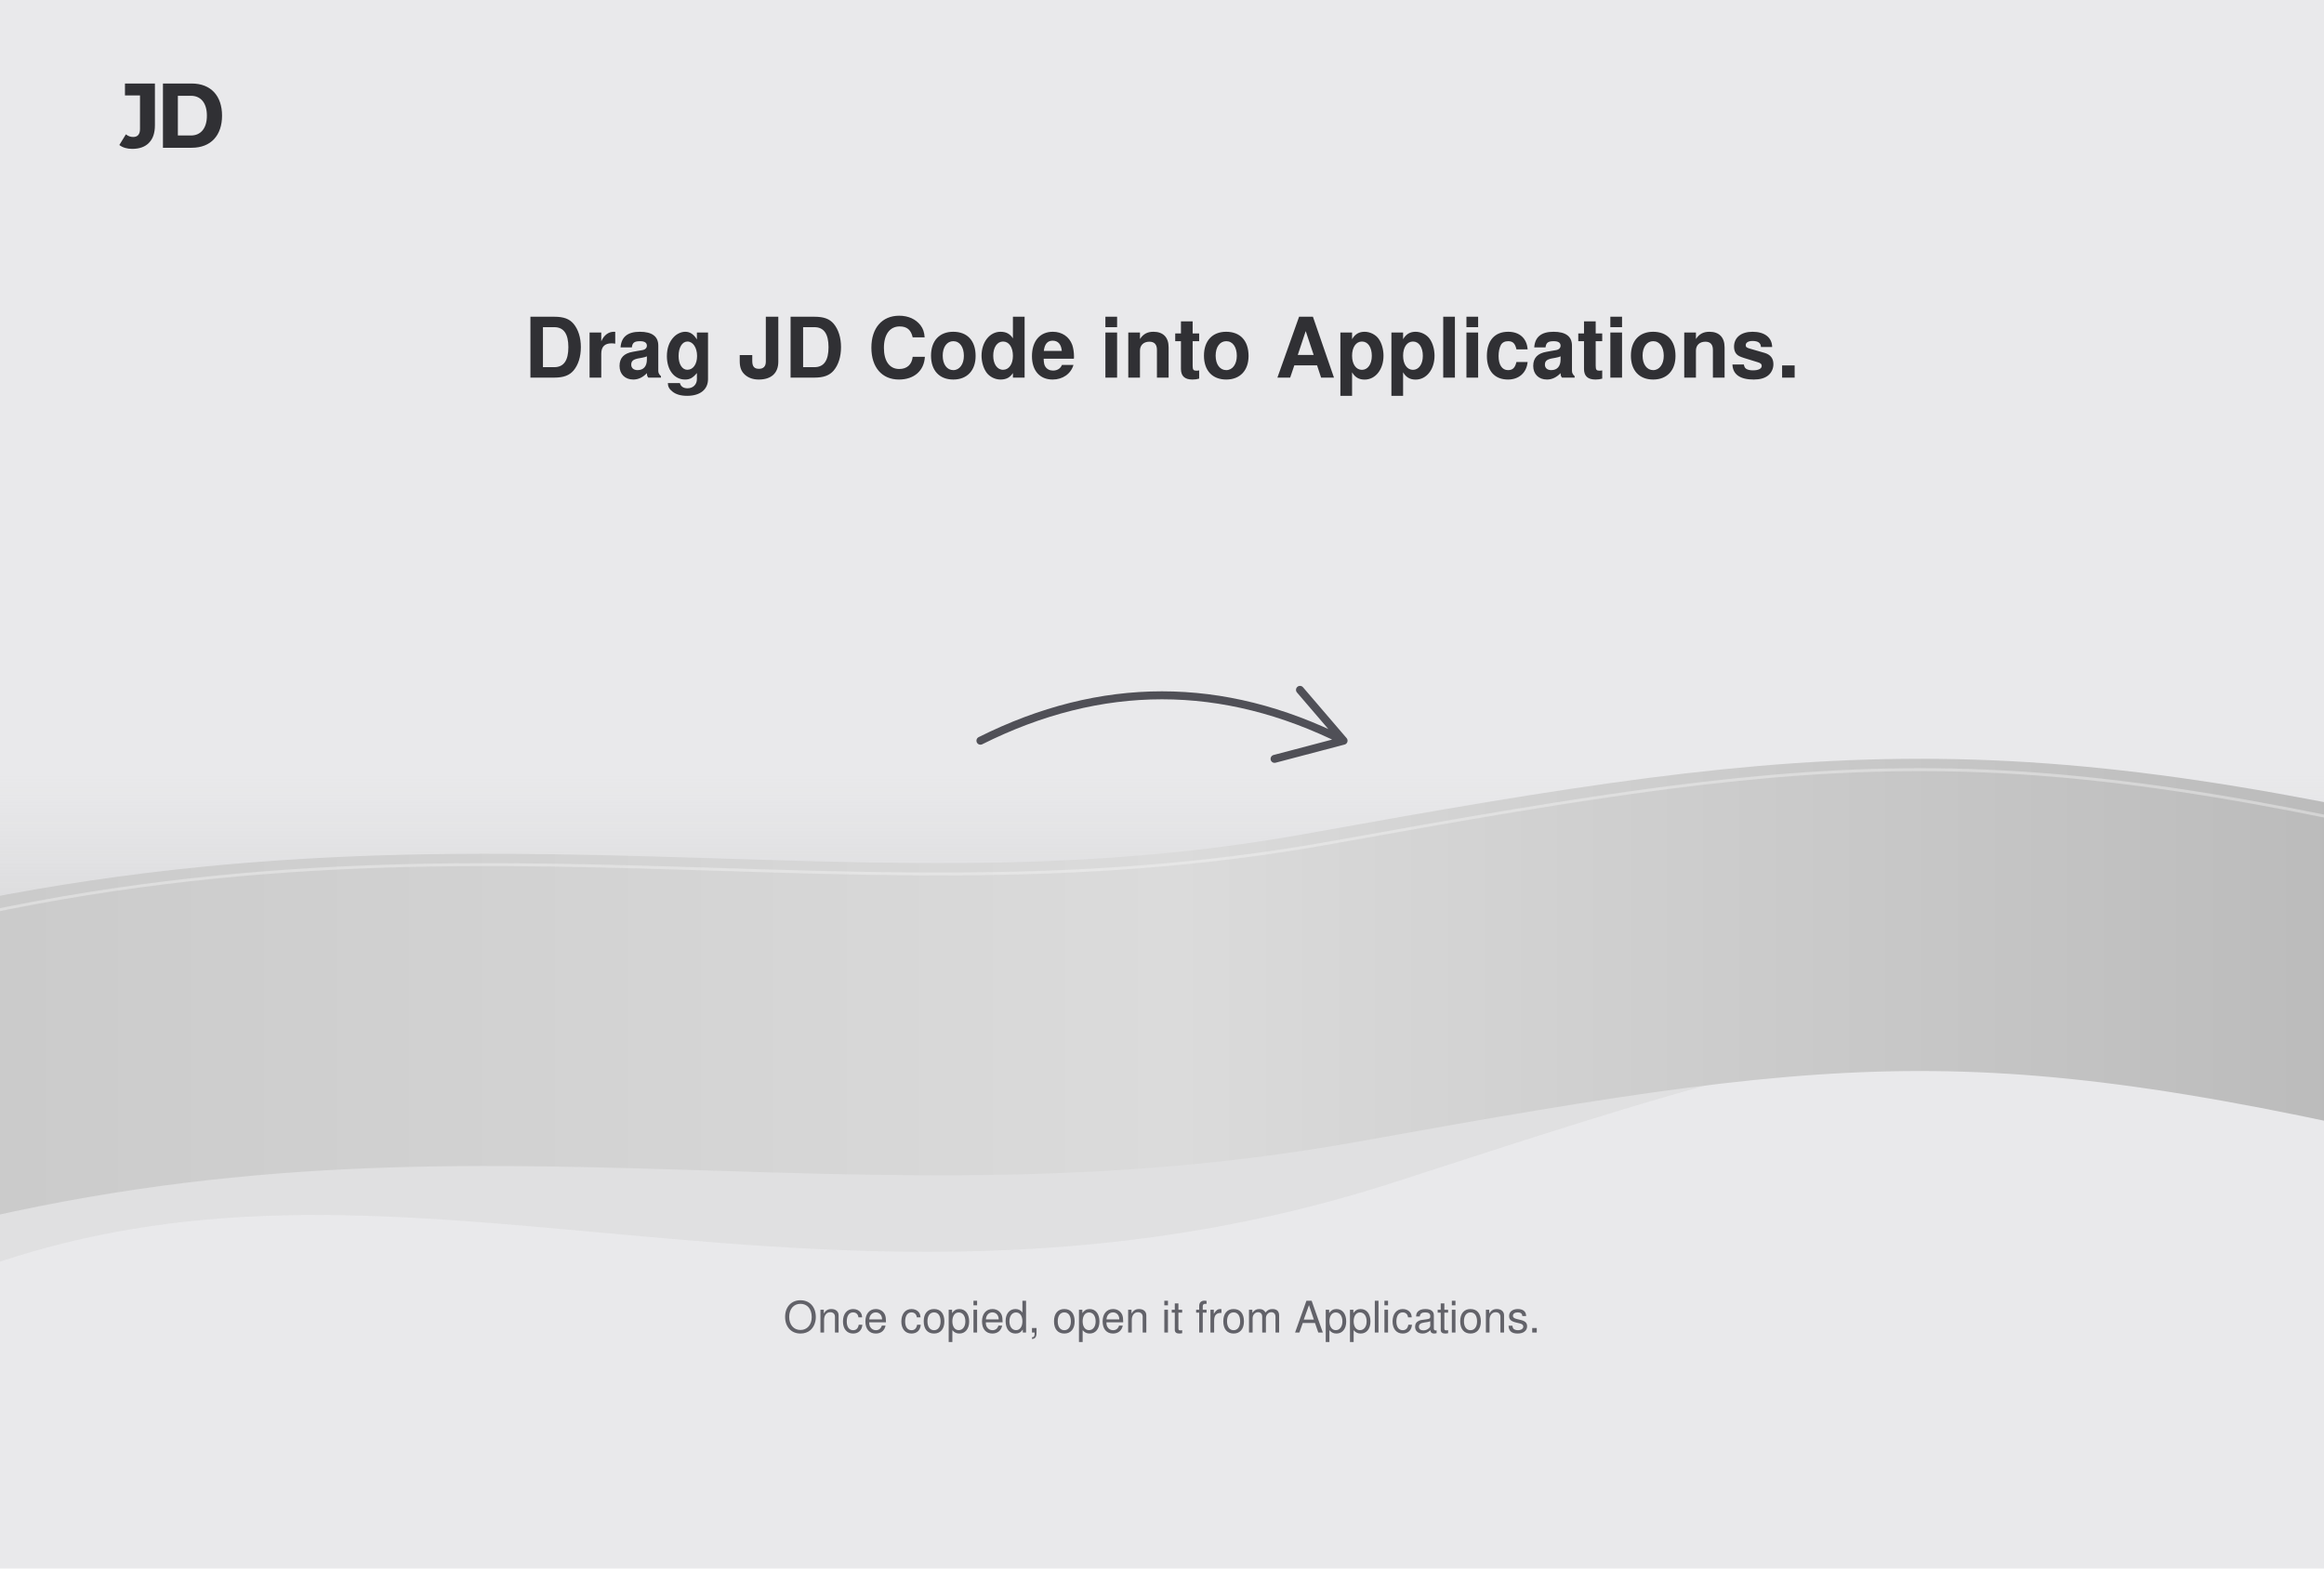
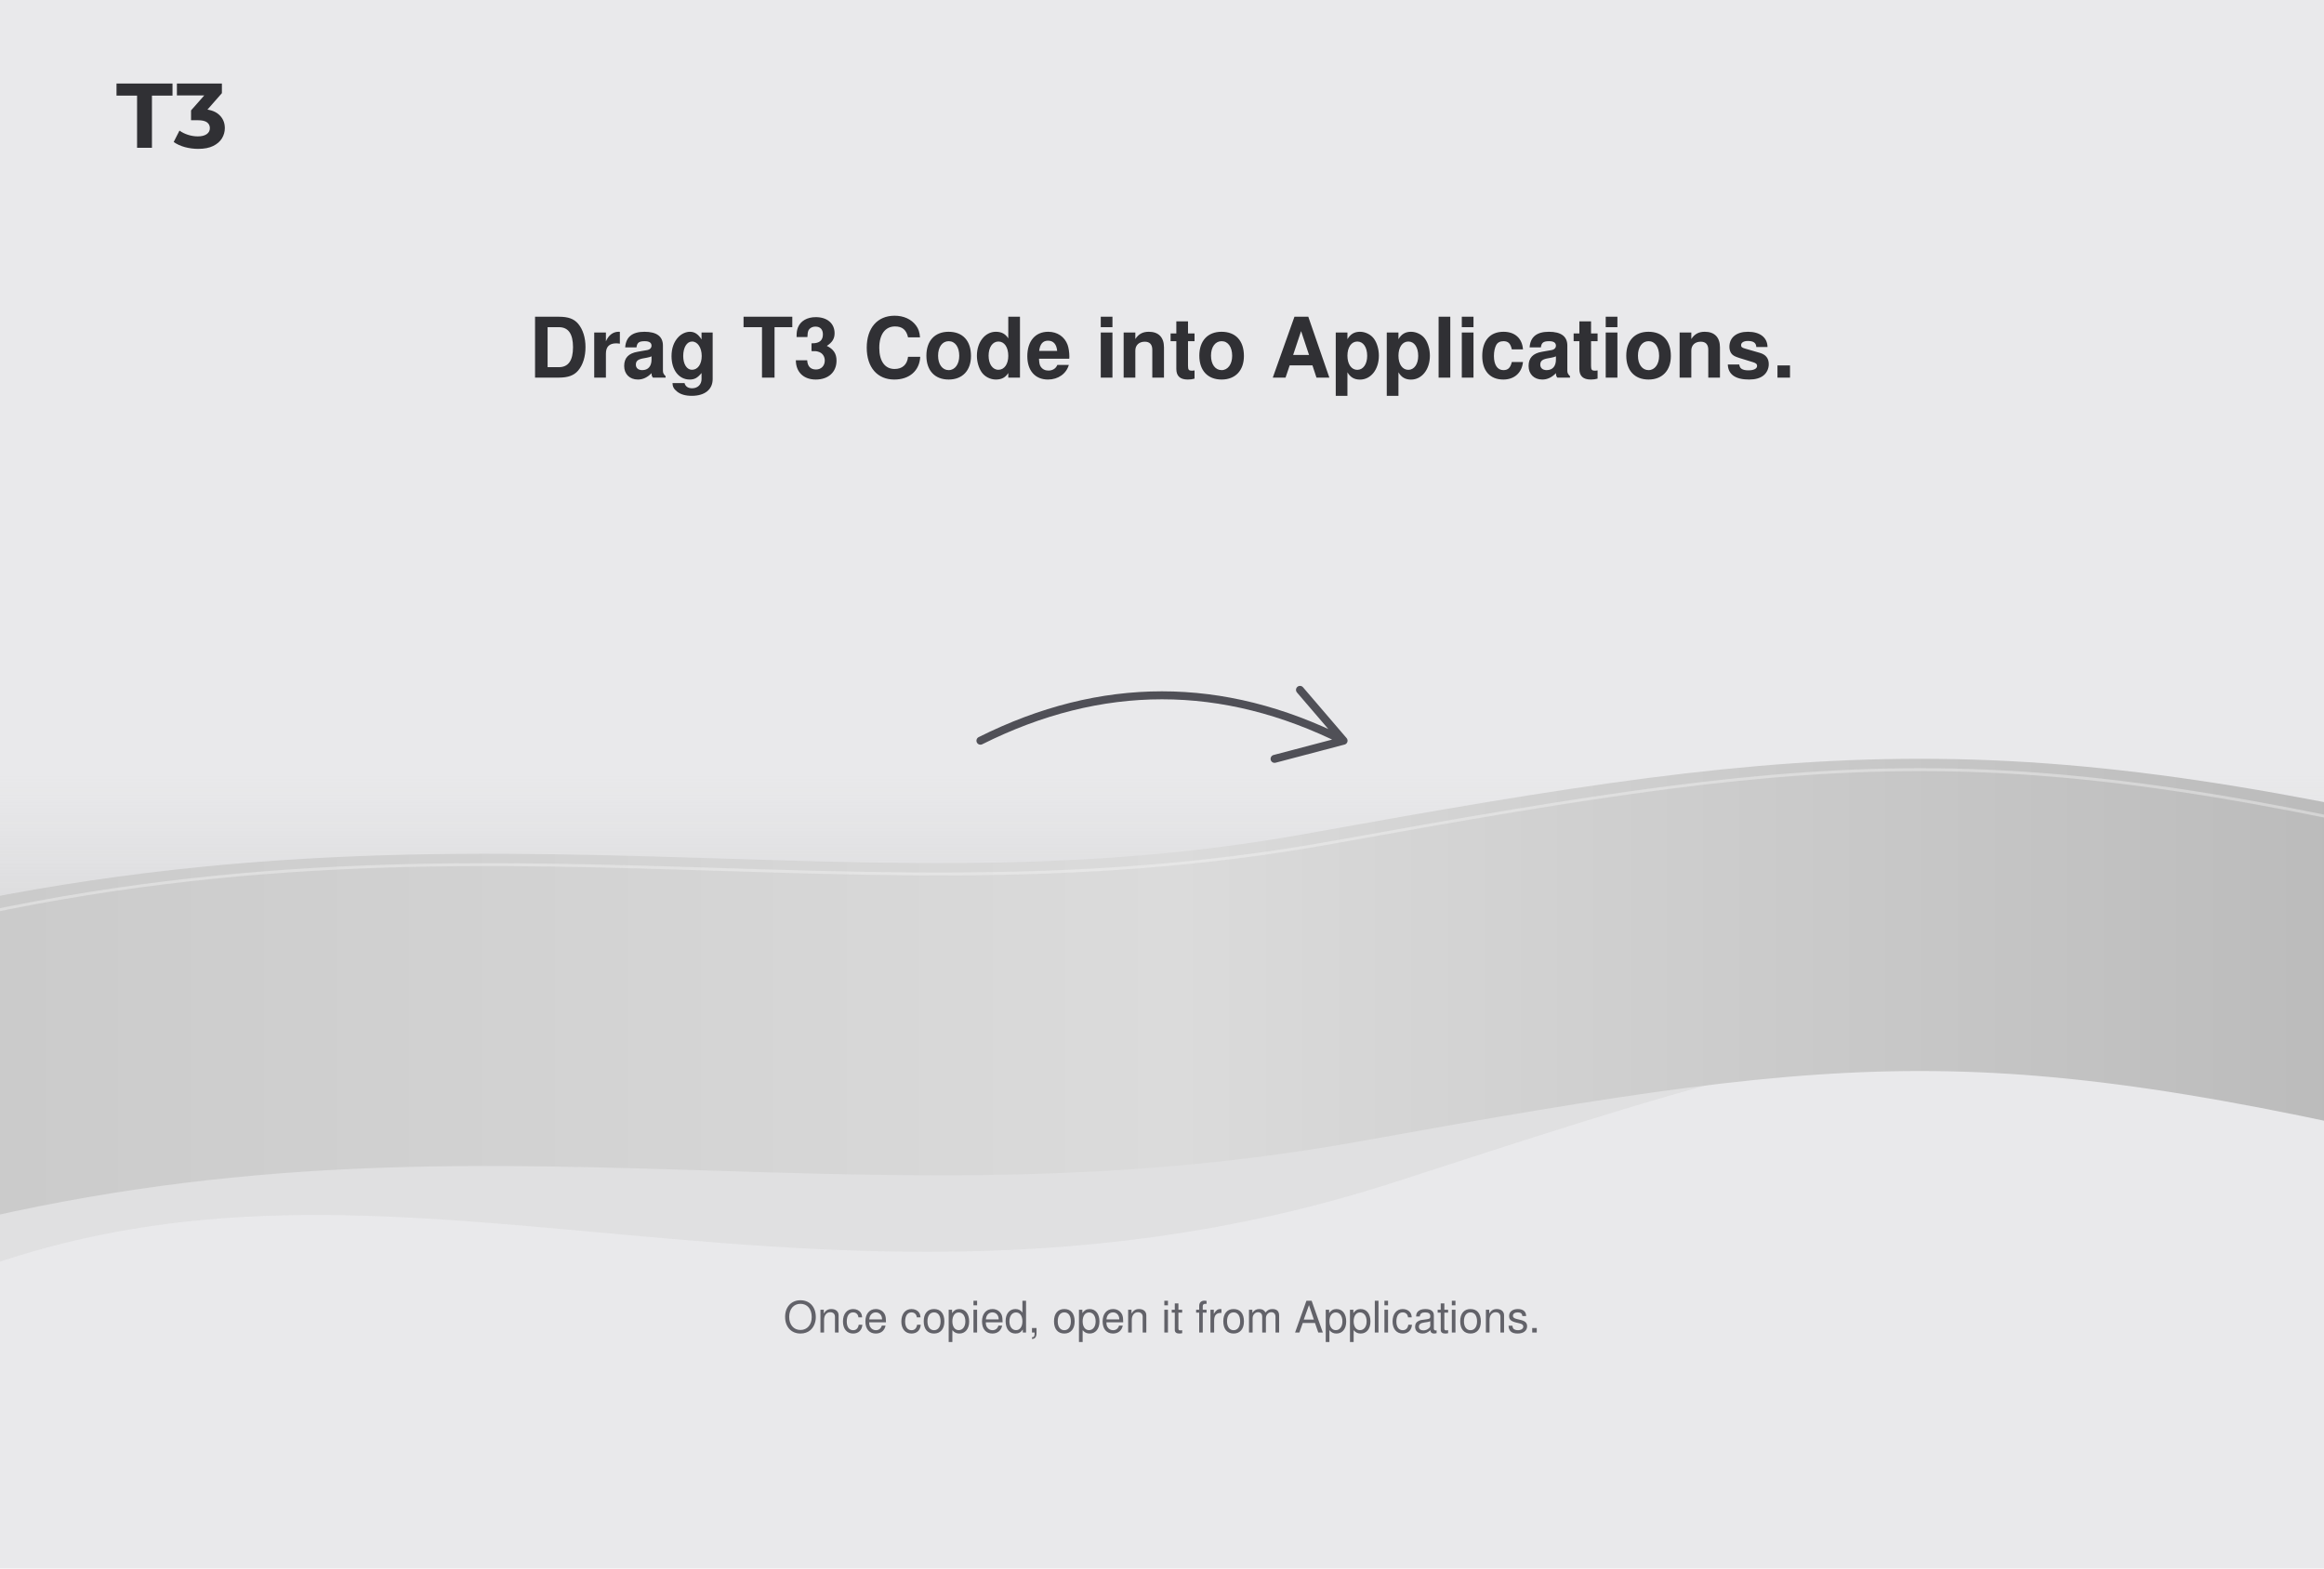
<svg xmlns="http://www.w3.org/2000/svg" width="1280" height="864" viewBox="0 0 640 432">
  <defs>
    <linearGradient id="veil" x1="0" y1="0" x2="0" y2="1">
      <stop stop-color="#B7B7B7" stop-opacity="0" />
      <stop offset=".55" stop-color="#A5A5A5" stop-opacity=".24" />
      <stop offset="1" stop-color="#D1D1D1" stop-opacity=".4" />
    </linearGradient>
    <linearGradient id="silk" x1="0" y1="0" x2="1" y2="0">
      <stop stop-color="#C8C8C8" />
      <stop offset=".5" stop-color="#DBDBDB" />
      <stop offset="1" stop-color="#B5B5B5" />
    </linearGradient>
  </defs>
  <rect width="640" height="432" fill="#E9E9EB" />
  <path d="M-60 293C95 220 214 304 362 256S559 191 707 257" stroke="url(#veil)" stroke-width="146" fill="none" opacity="1" stroke-linecap="round" stroke-linejoin="round" />
  <path d="M-60 306C113 252 223 298 367 272S553 242 707 280" stroke="url(#silk)" stroke-width="86" fill="none" opacity="1" stroke-linecap="round" stroke-linejoin="round" />
  <path d="M-60 266C113 212 223 258 367 232S553 202 707 240" stroke="#F5F5F5" stroke-width="0.8" fill="none" opacity="0.42" stroke-linecap="round" stroke-linejoin="round" />
  <svg x="32" y="23" width="30" height="18" viewBox="15.531 37 94.394 56.96" fill="#303034">
-     <path d="M22.9 37H49V73.4C49 80.1 47.3 85.1 43.9 88.6C40.5 92.2 35.6 93.96 29.2 93.96C24.9 93.96 20.9 92.9 18 90.6L23.7 81.3C25.7 82.9 27.8 83.6 30.1 83.6C33.9 83.6 36 81.3 36 76.7V47.4H22.9V37ZM56 37H81C98 37 107.5 48 107.5 65C107.5 82 98 93 81 93H56V37ZM69 82.3H80.4C89 82.3 94.3 76 94.3 65C94.3 54 89 47.7 80.4 47.7H69V82.3Z" fill-rule="evenodd" />
+     <path d="M33.451 93V47.56H15.531V37H64.331V47.56H46.411V93H33.451ZM86.725 93.96C82.832 93.96 78.965 93.453 75.125 92.44C71.285 91.373 68.032 89.88 65.365 87.96L70.405 78.04C72.539 79.587 75.019 80.813 77.845 81.72C80.672 82.627 83.525 83.08 86.405 83.08C89.659 83.08 92.219 82.44 94.085 81.16C95.952 79.88 96.885 78.12 96.885 75.88C96.885 73.747 96.059 72.067 94.405 70.84C92.752 69.613 90.085 69 86.405 69H80.485V60.44L96.085 42.76L97.525 47.4H68.165V37H107.365V45.4L91.845 63.08L85.285 59.32H89.045C95.925 59.32 101.125 60.867 104.645 63.96C108.165 67.053 109.925 71.027 109.925 75.88C109.925 79.027 109.099 81.987 107.445 84.76C105.792 87.48 103.259 89.693 99.845 91.4C96.432 93.107 92.059 93.96 86.725 93.96Z" />
  </svg>
-   <text x="320" y="104" fill="#303034" font-family="Helvetica" font-size="23" font-weight="700" text-anchor="middle">Drag JD Code into Applications.</text>
+   <text x="320" y="104" fill="#303034" font-family="Helvetica" font-size="23" font-weight="700" text-anchor="middle">Drag T3 Code into Applications.</text>
  <path d="M270 204Q320 179 370 204M358 190L370 204L351 209" stroke="#505057" stroke-width="2.2" fill="none" opacity="1" stroke-linecap="round" stroke-linejoin="round" />
  <text x="320" y="367" fill="#626269" font-family="Helvetica" font-size="12" font-weight="400" text-anchor="middle">Once copied, open it from Applications.</text>
</svg>
